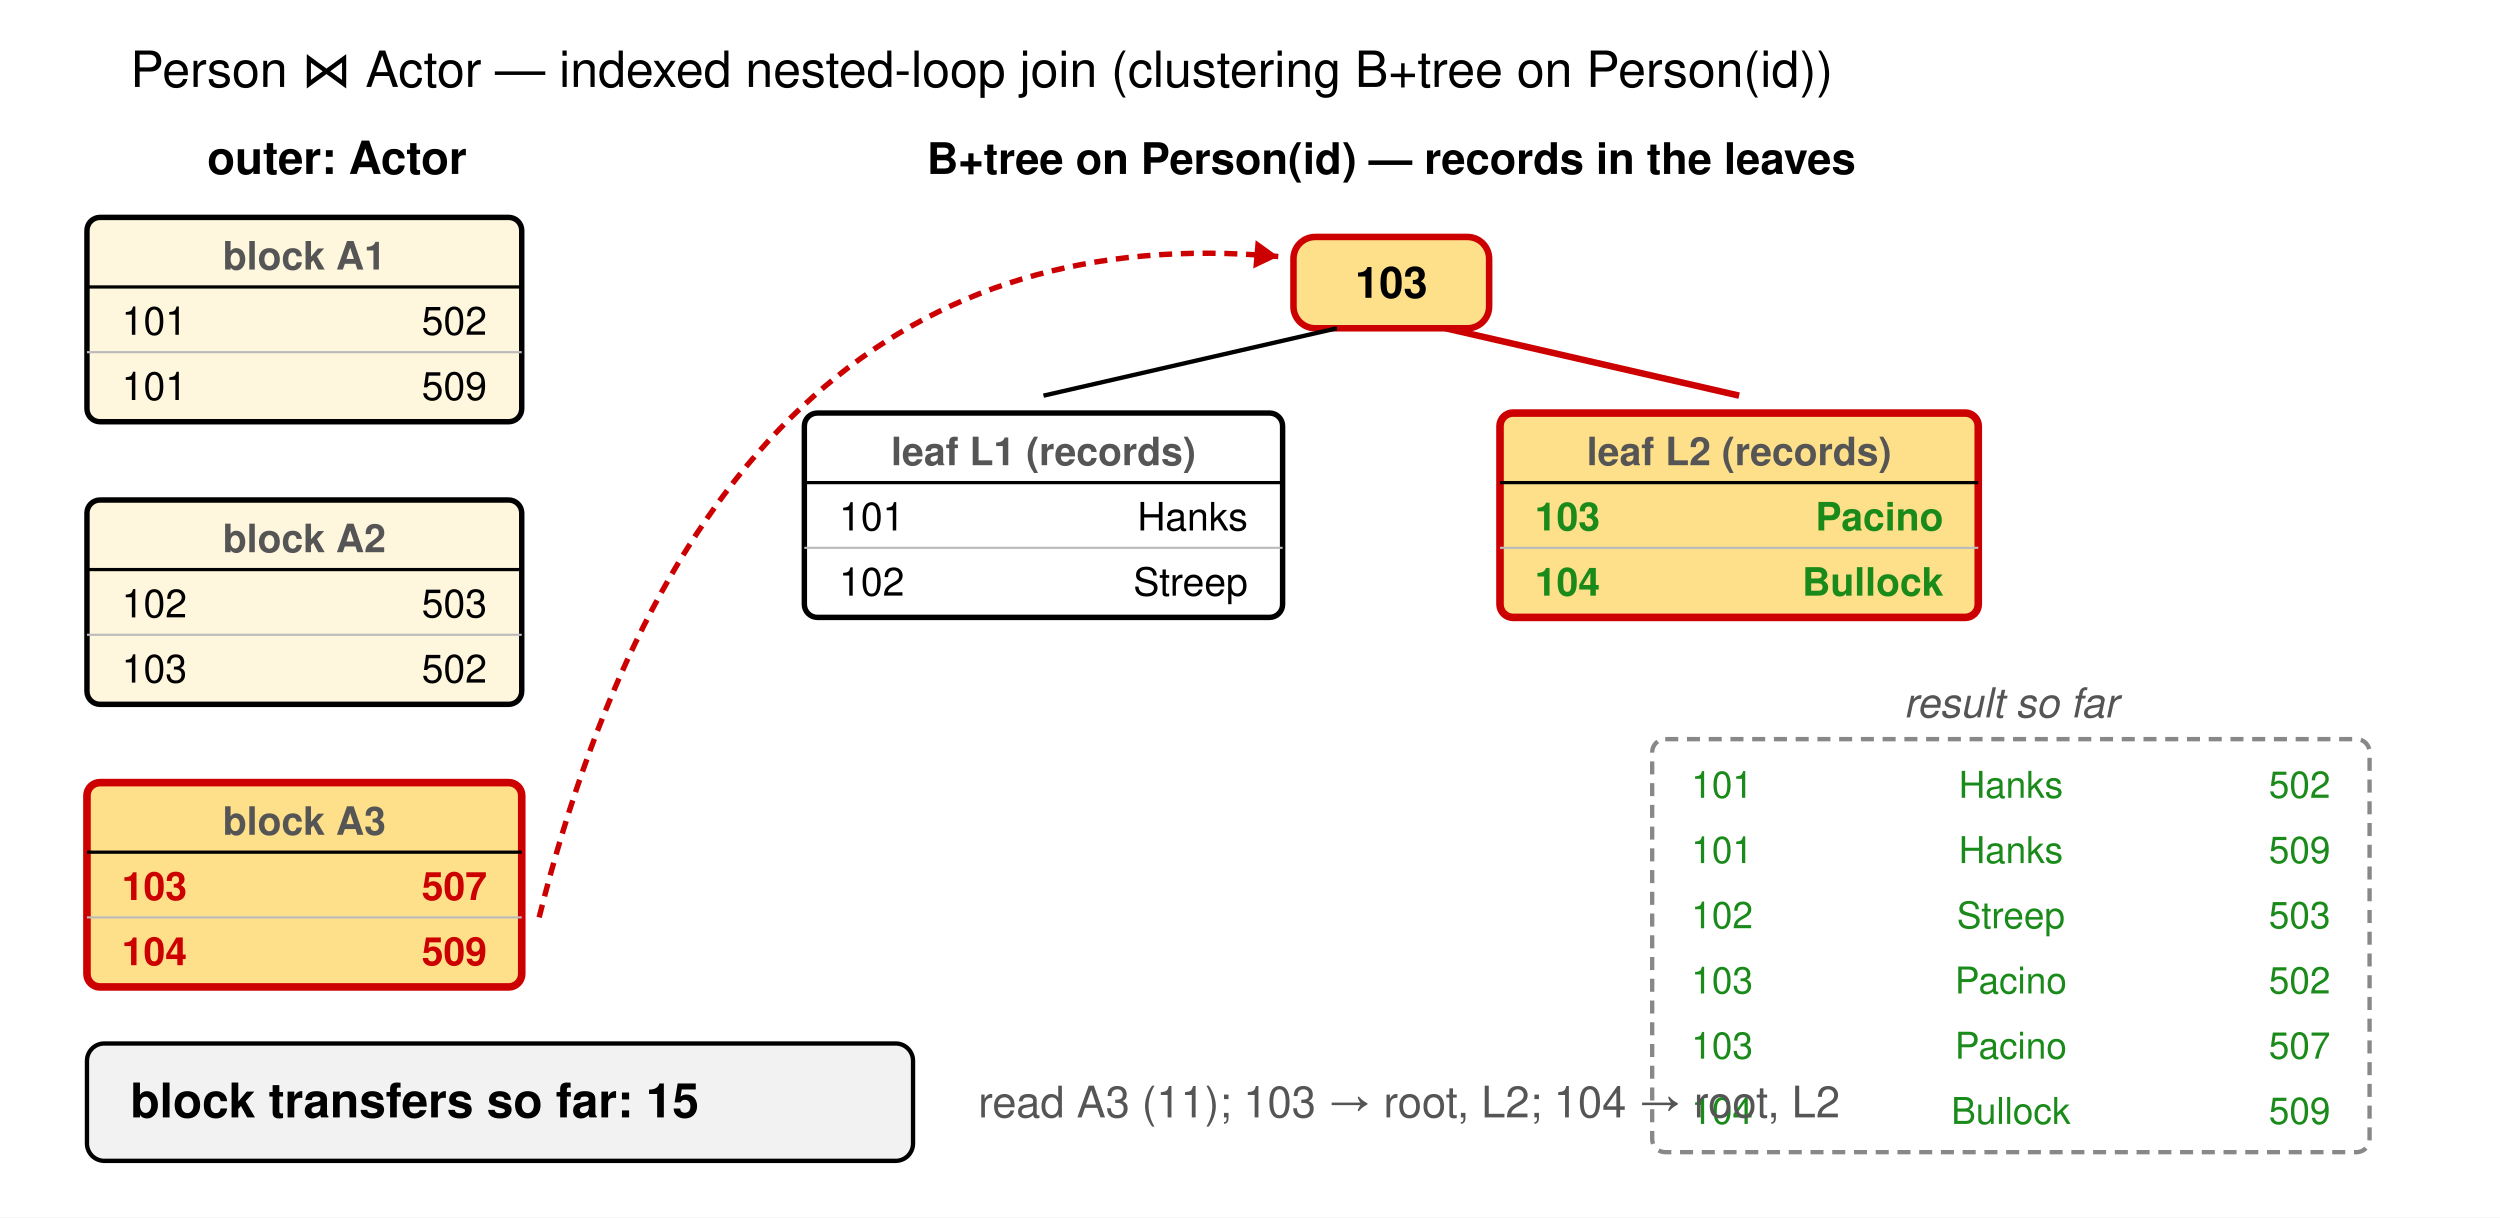
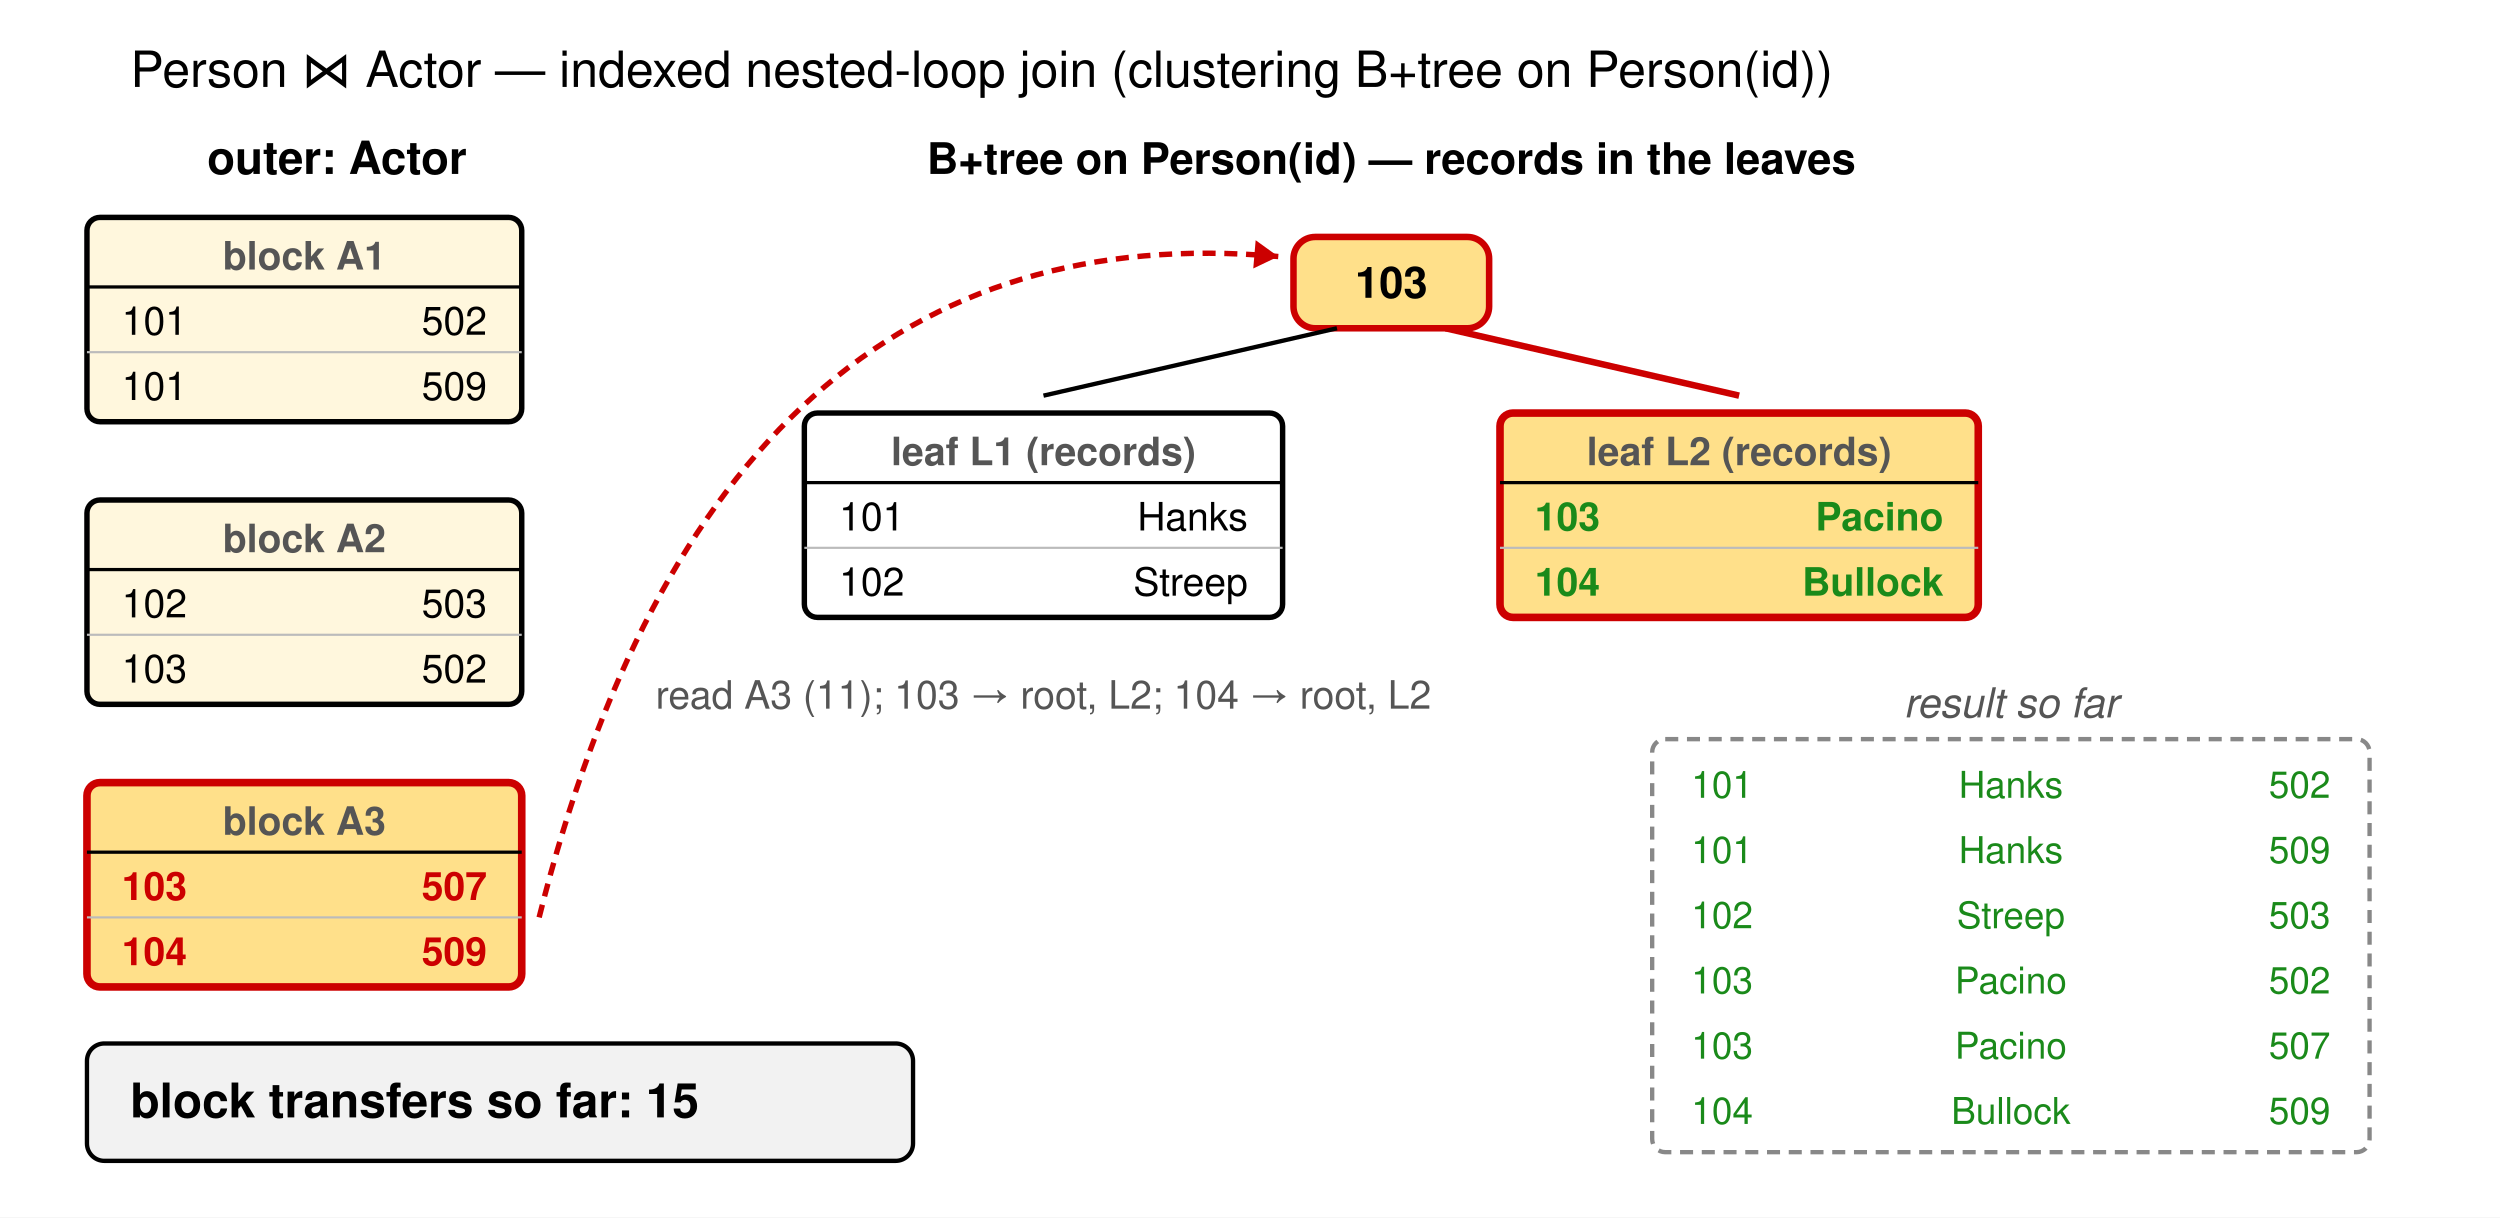
<svg xmlns="http://www.w3.org/2000/svg" width="1150" height="560" viewBox="0 0 1150 560" font-family="Helvetica Neue, Helvetica, Arial, sans-serif">
  <rect x="0" y="0" width="1150" height="560" fill="#ffffff" />
  <text x="60" y="40" font-family="Helvetica Neue, Helvetica, Arial, sans-serif" font-size="23" fill="#000" text-anchor="start" font-weight="normal" font-style="normal">Person ⋈ Actor  —  indexed nested-loop join  (clustering B+tree on Person(id))</text>
  <text x="155" y="80" font-family="Helvetica Neue, Helvetica, Arial, sans-serif" font-size="21" fill="#000" text-anchor="middle" font-weight="bold" font-style="normal">outer:  Actor</text>
  <rect x="40" y="100" width="200" height="94" rx="6" fill="#fff7dd" stroke="#000" stroke-width="2.5" opacity="1" />
  <text x="140.0" y="124" font-family="Helvetica Neue, Helvetica, Arial, sans-serif" font-size="18" fill="#555" text-anchor="middle" font-weight="bold" font-style="normal">block A1</text>
  <line x1="40" y1="132" x2="240" y2="132" stroke="#000" stroke-width="1.5" />
  <text x="56" y="154" font-family="Helvetica Neue, Helvetica, Arial, sans-serif" font-size="18" fill="#000" text-anchor="start" font-weight="normal" font-style="normal">101</text>
  <text x="224" y="154" font-family="Helvetica Neue, Helvetica, Arial, sans-serif" font-size="18" fill="#000" text-anchor="end" font-weight="normal" font-style="normal">502</text>
  <line x1="40" y1="162" x2="240" y2="162" stroke="#bbb" stroke-width="1" />
  <text x="56" y="184" font-family="Helvetica Neue, Helvetica, Arial, sans-serif" font-size="18" fill="#000" text-anchor="start" font-weight="normal" font-style="normal">101</text>
  <text x="224" y="184" font-family="Helvetica Neue, Helvetica, Arial, sans-serif" font-size="18" fill="#000" text-anchor="end" font-weight="normal" font-style="normal">509</text>
  <rect x="40" y="230" width="200" height="94" rx="6" fill="#fff7dd" stroke="#000" stroke-width="2.5" opacity="1" />
  <text x="140.0" y="254" font-family="Helvetica Neue, Helvetica, Arial, sans-serif" font-size="18" fill="#555" text-anchor="middle" font-weight="bold" font-style="normal">block A2</text>
  <line x1="40" y1="262" x2="240" y2="262" stroke="#000" stroke-width="1.5" />
  <text x="56" y="284" font-family="Helvetica Neue, Helvetica, Arial, sans-serif" font-size="18" fill="#000" text-anchor="start" font-weight="normal" font-style="normal">102</text>
  <text x="224" y="284" font-family="Helvetica Neue, Helvetica, Arial, sans-serif" font-size="18" fill="#000" text-anchor="end" font-weight="normal" font-style="normal">503</text>
  <line x1="40" y1="292" x2="240" y2="292" stroke="#bbb" stroke-width="1" />
  <text x="56" y="314" font-family="Helvetica Neue, Helvetica, Arial, sans-serif" font-size="18" fill="#000" text-anchor="start" font-weight="normal" font-style="normal">103</text>
  <text x="224" y="314" font-family="Helvetica Neue, Helvetica, Arial, sans-serif" font-size="18" fill="#000" text-anchor="end" font-weight="normal" font-style="normal">502</text>
  <rect x="40" y="360" width="200" height="94" rx="6" fill="#ffe08a" stroke="#c00" stroke-width="3.5" opacity="1" />
  <text x="140.0" y="384" font-family="Helvetica Neue, Helvetica, Arial, sans-serif" font-size="18" fill="#555" text-anchor="middle" font-weight="bold" font-style="normal">block A3</text>
  <line x1="40" y1="392" x2="240" y2="392" stroke="#000" stroke-width="1.5" />
  <text x="56" y="414" font-family="Helvetica Neue, Helvetica, Arial, sans-serif" font-size="18" fill="#c00" text-anchor="start" font-weight="bold" font-style="normal">103</text>
  <text x="224" y="414" font-family="Helvetica Neue, Helvetica, Arial, sans-serif" font-size="18" fill="#c00" text-anchor="end" font-weight="bold" font-style="normal">507</text>
  <line x1="40" y1="422" x2="240" y2="422" stroke="#bbb" stroke-width="1" />
  <text x="56" y="444" font-family="Helvetica Neue, Helvetica, Arial, sans-serif" font-size="18" fill="#c00" text-anchor="start" font-weight="bold" font-style="normal">104</text>
  <text x="224" y="444" font-family="Helvetica Neue, Helvetica, Arial, sans-serif" font-size="18" fill="#c00" text-anchor="end" font-weight="bold" font-style="normal">509</text>
  <text x="640" y="80" font-family="Helvetica Neue, Helvetica, Arial, sans-serif" font-size="20" fill="#000" text-anchor="middle" font-weight="bold" font-style="normal">B+tree on Person(id)  —  records in the leaves</text>
  <rect x="595.0" y="109.0" width="90" height="42" rx="10" fill="#ffe08a" stroke="#c00" stroke-width="3" opacity="1" />
  <text x="640.0" y="137.0" font-family="Helvetica Neue, Helvetica, Arial, sans-serif" font-size="20" fill="#000" text-anchor="middle" font-weight="bold" font-style="normal">103</text>
  <rect x="370" y="190" width="220" height="94" rx="6" fill="#fff" stroke="#000" stroke-width="2.5" opacity="1" />
  <text x="480.0" y="214" font-family="Helvetica Neue, Helvetica, Arial, sans-serif" font-size="18" fill="#555" text-anchor="middle" font-weight="bold" font-style="normal">leaf L1  (records)</text>
  <line x1="370" y1="222" x2="590" y2="222" stroke="#000" stroke-width="1.5" />
  <text x="386" y="244" font-family="Helvetica Neue, Helvetica, Arial, sans-serif" font-size="18" fill="#000" text-anchor="start" font-weight="normal" font-style="normal">101</text>
  <text x="574" y="244" font-family="Helvetica Neue, Helvetica, Arial, sans-serif" font-size="18" fill="#000" text-anchor="end" font-weight="normal" font-style="normal">Hanks</text>
  <line x1="370" y1="252" x2="590" y2="252" stroke="#bbb" stroke-width="1" />
  <text x="386" y="274" font-family="Helvetica Neue, Helvetica, Arial, sans-serif" font-size="18" fill="#000" text-anchor="start" font-weight="normal" font-style="normal">102</text>
  <text x="574" y="274" font-family="Helvetica Neue, Helvetica, Arial, sans-serif" font-size="18" fill="#000" text-anchor="end" font-weight="normal" font-style="normal">Streep</text>
  <line x1="615" y1="151" x2="480" y2="182" stroke="#000" stroke-width="2" />
  <rect x="690" y="190" width="220" height="94" rx="6" fill="#ffe08a" stroke="#c00" stroke-width="3.5" opacity="1" />
  <text x="800.0" y="214" font-family="Helvetica Neue, Helvetica, Arial, sans-serif" font-size="18" fill="#555" text-anchor="middle" font-weight="bold" font-style="normal">leaf L2  (records)</text>
  <line x1="690" y1="222" x2="910" y2="222" stroke="#000" stroke-width="1.5" />
  <text x="706" y="244" font-family="Helvetica Neue, Helvetica, Arial, sans-serif" font-size="18" fill="#1a8a1a" text-anchor="start" font-weight="bold" font-style="normal">103</text>
  <text x="894" y="244" font-family="Helvetica Neue, Helvetica, Arial, sans-serif" font-size="18" fill="#1a8a1a" text-anchor="end" font-weight="bold" font-style="normal">Pacino</text>
  <line x1="690" y1="252" x2="910" y2="252" stroke="#bbb" stroke-width="1" />
  <text x="706" y="274" font-family="Helvetica Neue, Helvetica, Arial, sans-serif" font-size="18" fill="#1a8a1a" text-anchor="start" font-weight="bold" font-style="normal">104</text>
  <text x="894" y="274" font-family="Helvetica Neue, Helvetica, Arial, sans-serif" font-size="18" fill="#1a8a1a" text-anchor="end" font-weight="bold" font-style="normal">Bullock</text>
  <line x1="665" y1="151" x2="800" y2="182" stroke="#c00" stroke-width="3" />
  <path d="M 248 422 Q 330 95 588 118" fill="none" stroke="#c00" stroke-width="2.5" stroke-dasharray="6,4" />
  <polygon points="588,118 577.6,110.5 576.5,123.5" fill="#c00" />
  <text x="925.0" y="330" font-family="Helvetica Neue, Helvetica, Arial, sans-serif" font-size="19" fill="#555" text-anchor="middle" font-weight="normal" font-style="italic">result so far</text>
  <rect x="760" y="340" width="330" height="190" rx="6" fill="#fff" stroke="#888888" stroke-width="2" stroke-dasharray="6,4" opacity="1" />
  <text x="778" y="367" font-family="Helvetica Neue, Helvetica, Arial, sans-serif" font-size="17" fill="#1a8a1a" text-anchor="start" font-weight="normal" font-style="normal">101</text>
  <text x="925.0" y="367" font-family="Helvetica Neue, Helvetica, Arial, sans-serif" font-size="17" fill="#1a8a1a" text-anchor="middle" font-weight="normal" font-style="normal">Hanks</text>
  <text x="1072" y="367" font-family="Helvetica Neue, Helvetica, Arial, sans-serif" font-size="17" fill="#1a8a1a" text-anchor="end" font-weight="normal" font-style="normal">502</text>
  <text x="778" y="397" font-family="Helvetica Neue, Helvetica, Arial, sans-serif" font-size="17" fill="#1a8a1a" text-anchor="start" font-weight="normal" font-style="normal">101</text>
  <text x="925.0" y="397" font-family="Helvetica Neue, Helvetica, Arial, sans-serif" font-size="17" fill="#1a8a1a" text-anchor="middle" font-weight="normal" font-style="normal">Hanks</text>
  <text x="1072" y="397" font-family="Helvetica Neue, Helvetica, Arial, sans-serif" font-size="17" fill="#1a8a1a" text-anchor="end" font-weight="normal" font-style="normal">509</text>
  <text x="778" y="427" font-family="Helvetica Neue, Helvetica, Arial, sans-serif" font-size="17" fill="#1a8a1a" text-anchor="start" font-weight="normal" font-style="normal">102</text>
  <text x="925.0" y="427" font-family="Helvetica Neue, Helvetica, Arial, sans-serif" font-size="17" fill="#1a8a1a" text-anchor="middle" font-weight="normal" font-style="normal">Streep</text>
  <text x="1072" y="427" font-family="Helvetica Neue, Helvetica, Arial, sans-serif" font-size="17" fill="#1a8a1a" text-anchor="end" font-weight="normal" font-style="normal">503</text>
  <text x="778" y="457" font-family="Helvetica Neue, Helvetica, Arial, sans-serif" font-size="17" fill="#1a8a1a" text-anchor="start" font-weight="normal" font-style="normal">103</text>
  <text x="925.0" y="457" font-family="Helvetica Neue, Helvetica, Arial, sans-serif" font-size="17" fill="#1a8a1a" text-anchor="middle" font-weight="normal" font-style="normal">Pacino</text>
  <text x="1072" y="457" font-family="Helvetica Neue, Helvetica, Arial, sans-serif" font-size="17" fill="#1a8a1a" text-anchor="end" font-weight="normal" font-style="normal">502</text>
  <text x="778" y="487" font-family="Helvetica Neue, Helvetica, Arial, sans-serif" font-size="17" fill="#1a8a1a" text-anchor="start" font-weight="normal" font-style="normal">103</text>
  <text x="925.0" y="487" font-family="Helvetica Neue, Helvetica, Arial, sans-serif" font-size="17" fill="#1a8a1a" text-anchor="middle" font-weight="normal" font-style="normal">Pacino</text>
  <text x="1072" y="487" font-family="Helvetica Neue, Helvetica, Arial, sans-serif" font-size="17" fill="#1a8a1a" text-anchor="end" font-weight="normal" font-style="normal">507</text>
  <text x="778" y="517" font-family="Helvetica Neue, Helvetica, Arial, sans-serif" font-size="17" fill="#1a8a1a" text-anchor="start" font-weight="normal" font-style="normal">104</text>
  <text x="925.0" y="517" font-family="Helvetica Neue, Helvetica, Arial, sans-serif" font-size="17" fill="#1a8a1a" text-anchor="middle" font-weight="normal" font-style="normal">Bullock</text>
  <text x="1072" y="517" font-family="Helvetica Neue, Helvetica, Arial, sans-serif" font-size="17" fill="#1a8a1a" text-anchor="end" font-weight="normal" font-style="normal">509</text>
  <rect x="40" y="480" width="380" height="54" rx="8" fill="#f2f2f2" stroke="#000" stroke-width="2" opacity="1" />
  <text x="60" y="514" font-family="Helvetica Neue, Helvetica, Arial, sans-serif" font-size="22" fill="#000" text-anchor="start" font-weight="bold" font-style="normal">block transfers so far:  15</text>
-   <text x="450" y="514" font-family="Helvetica Neue, Helvetica, Arial, sans-serif" font-size="20" fill="#555" text-anchor="start" font-weight="normal" font-style="normal">read A3 (11);  103 → root, L2;  104 → root, L2</text>
+   <text x="480" y="326" font-family="Helvetica Neue, Helvetica, Arial, sans-serif" font-size="18" fill="#555" text-anchor="middle" font-weight="normal" font-style="normal">read A3 (11);  103 → root, L2;  104 → root, L2</text>
</svg>
